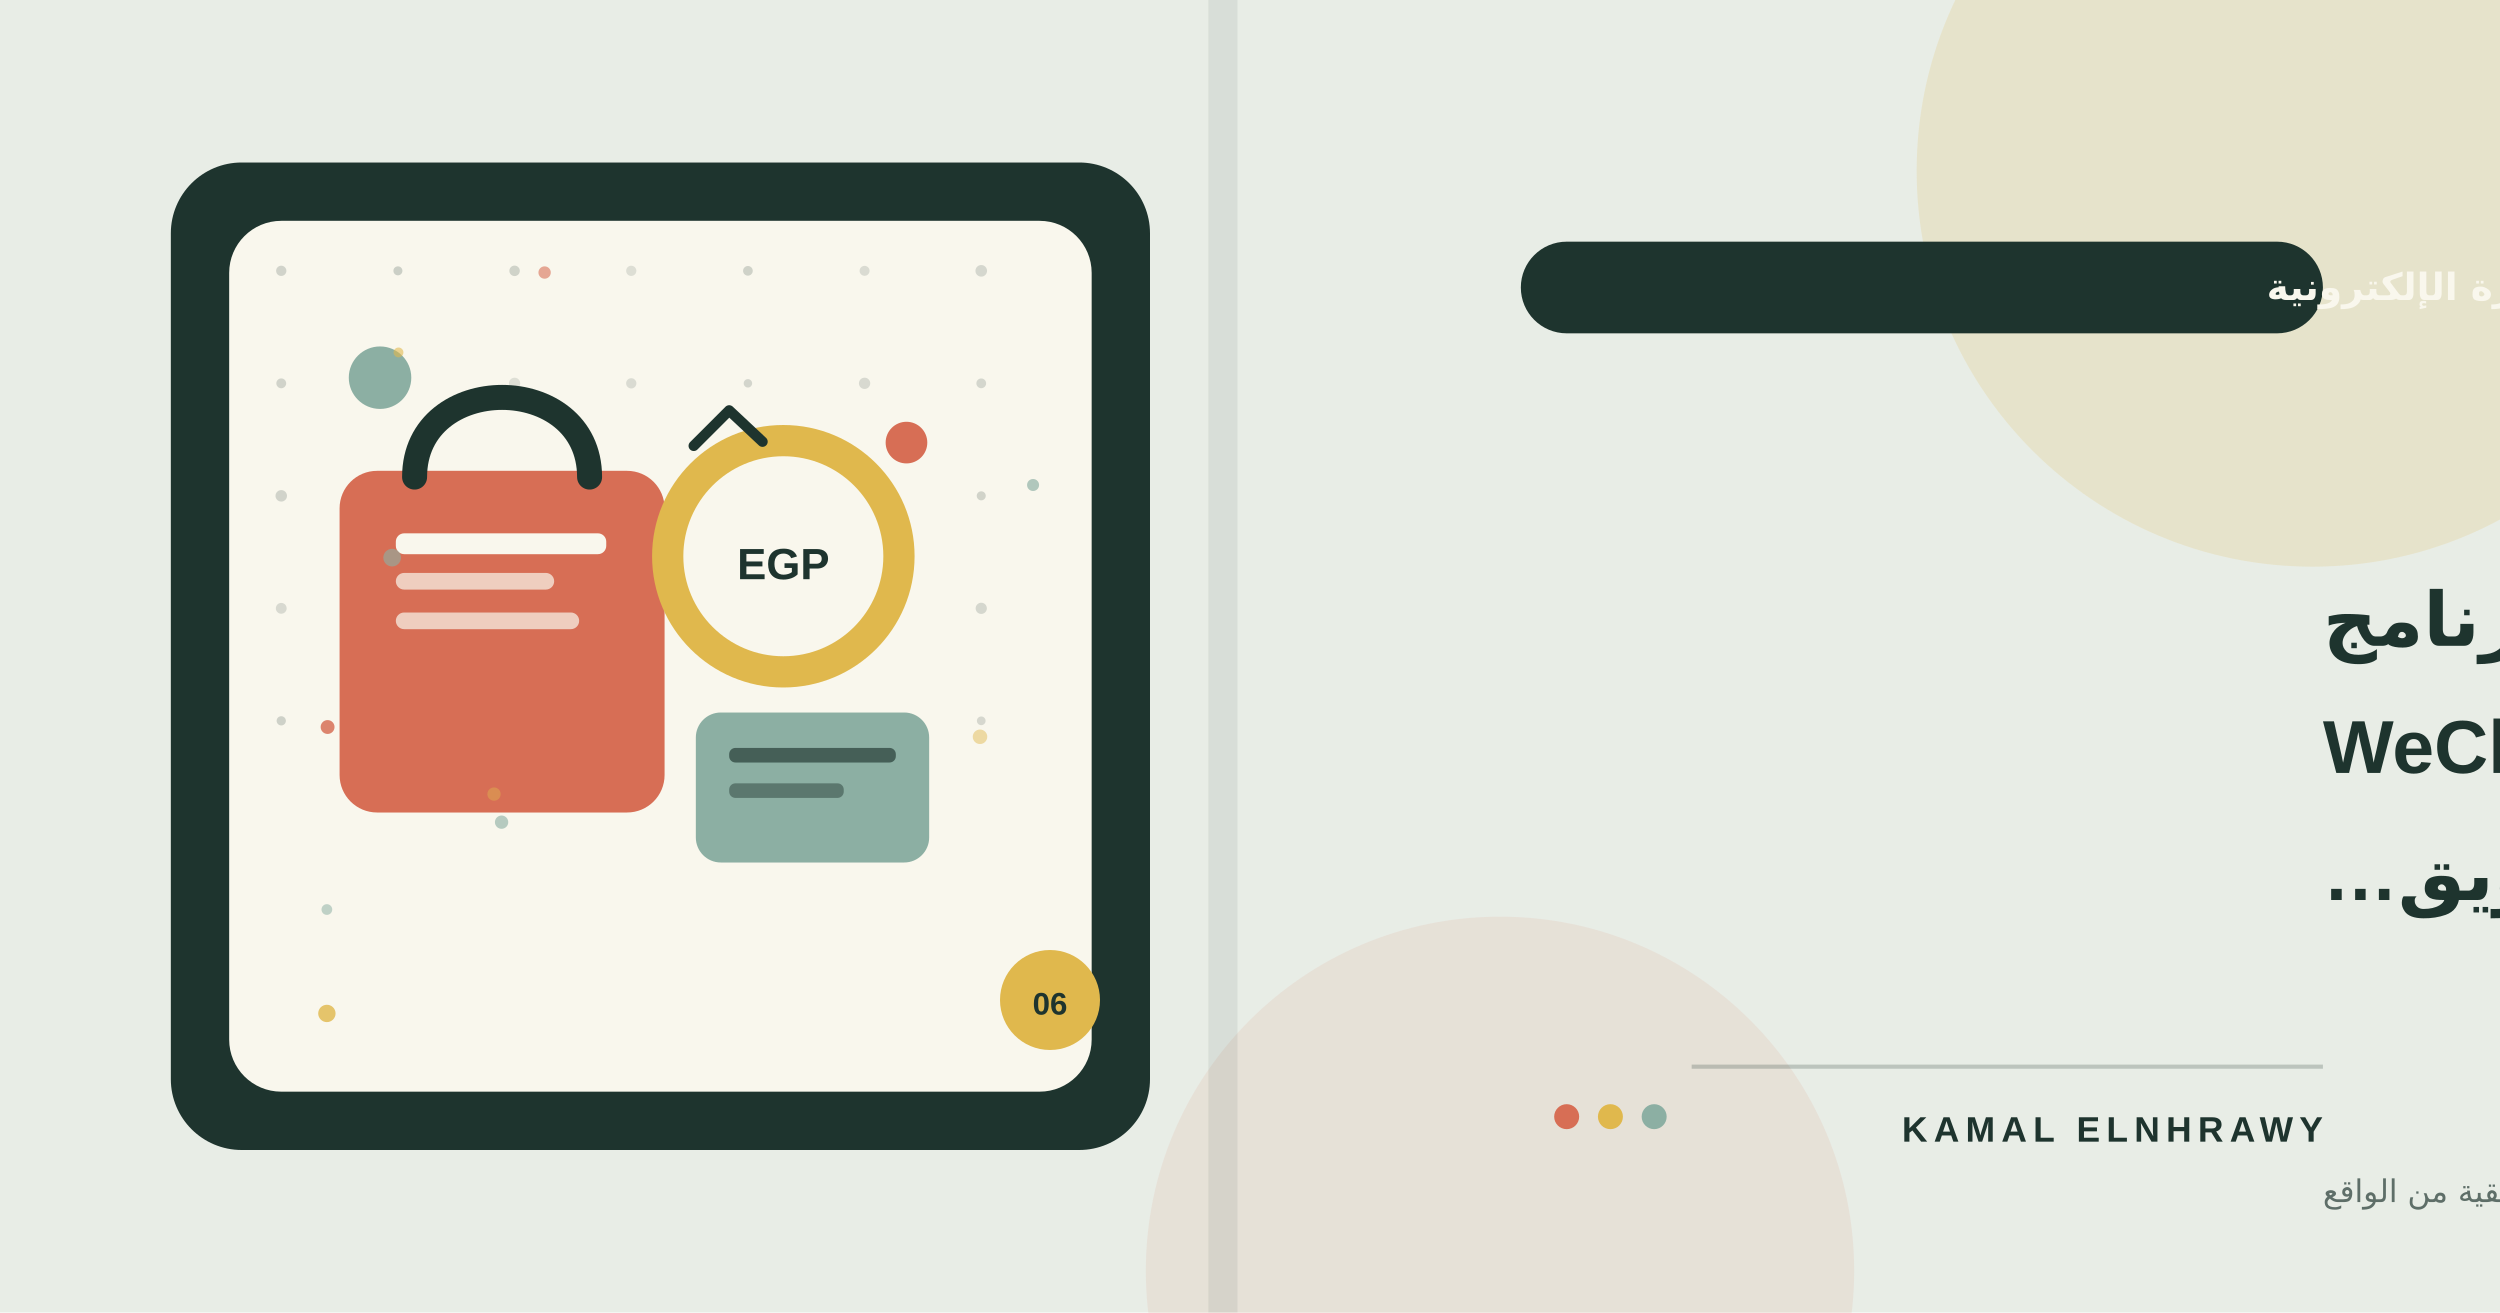
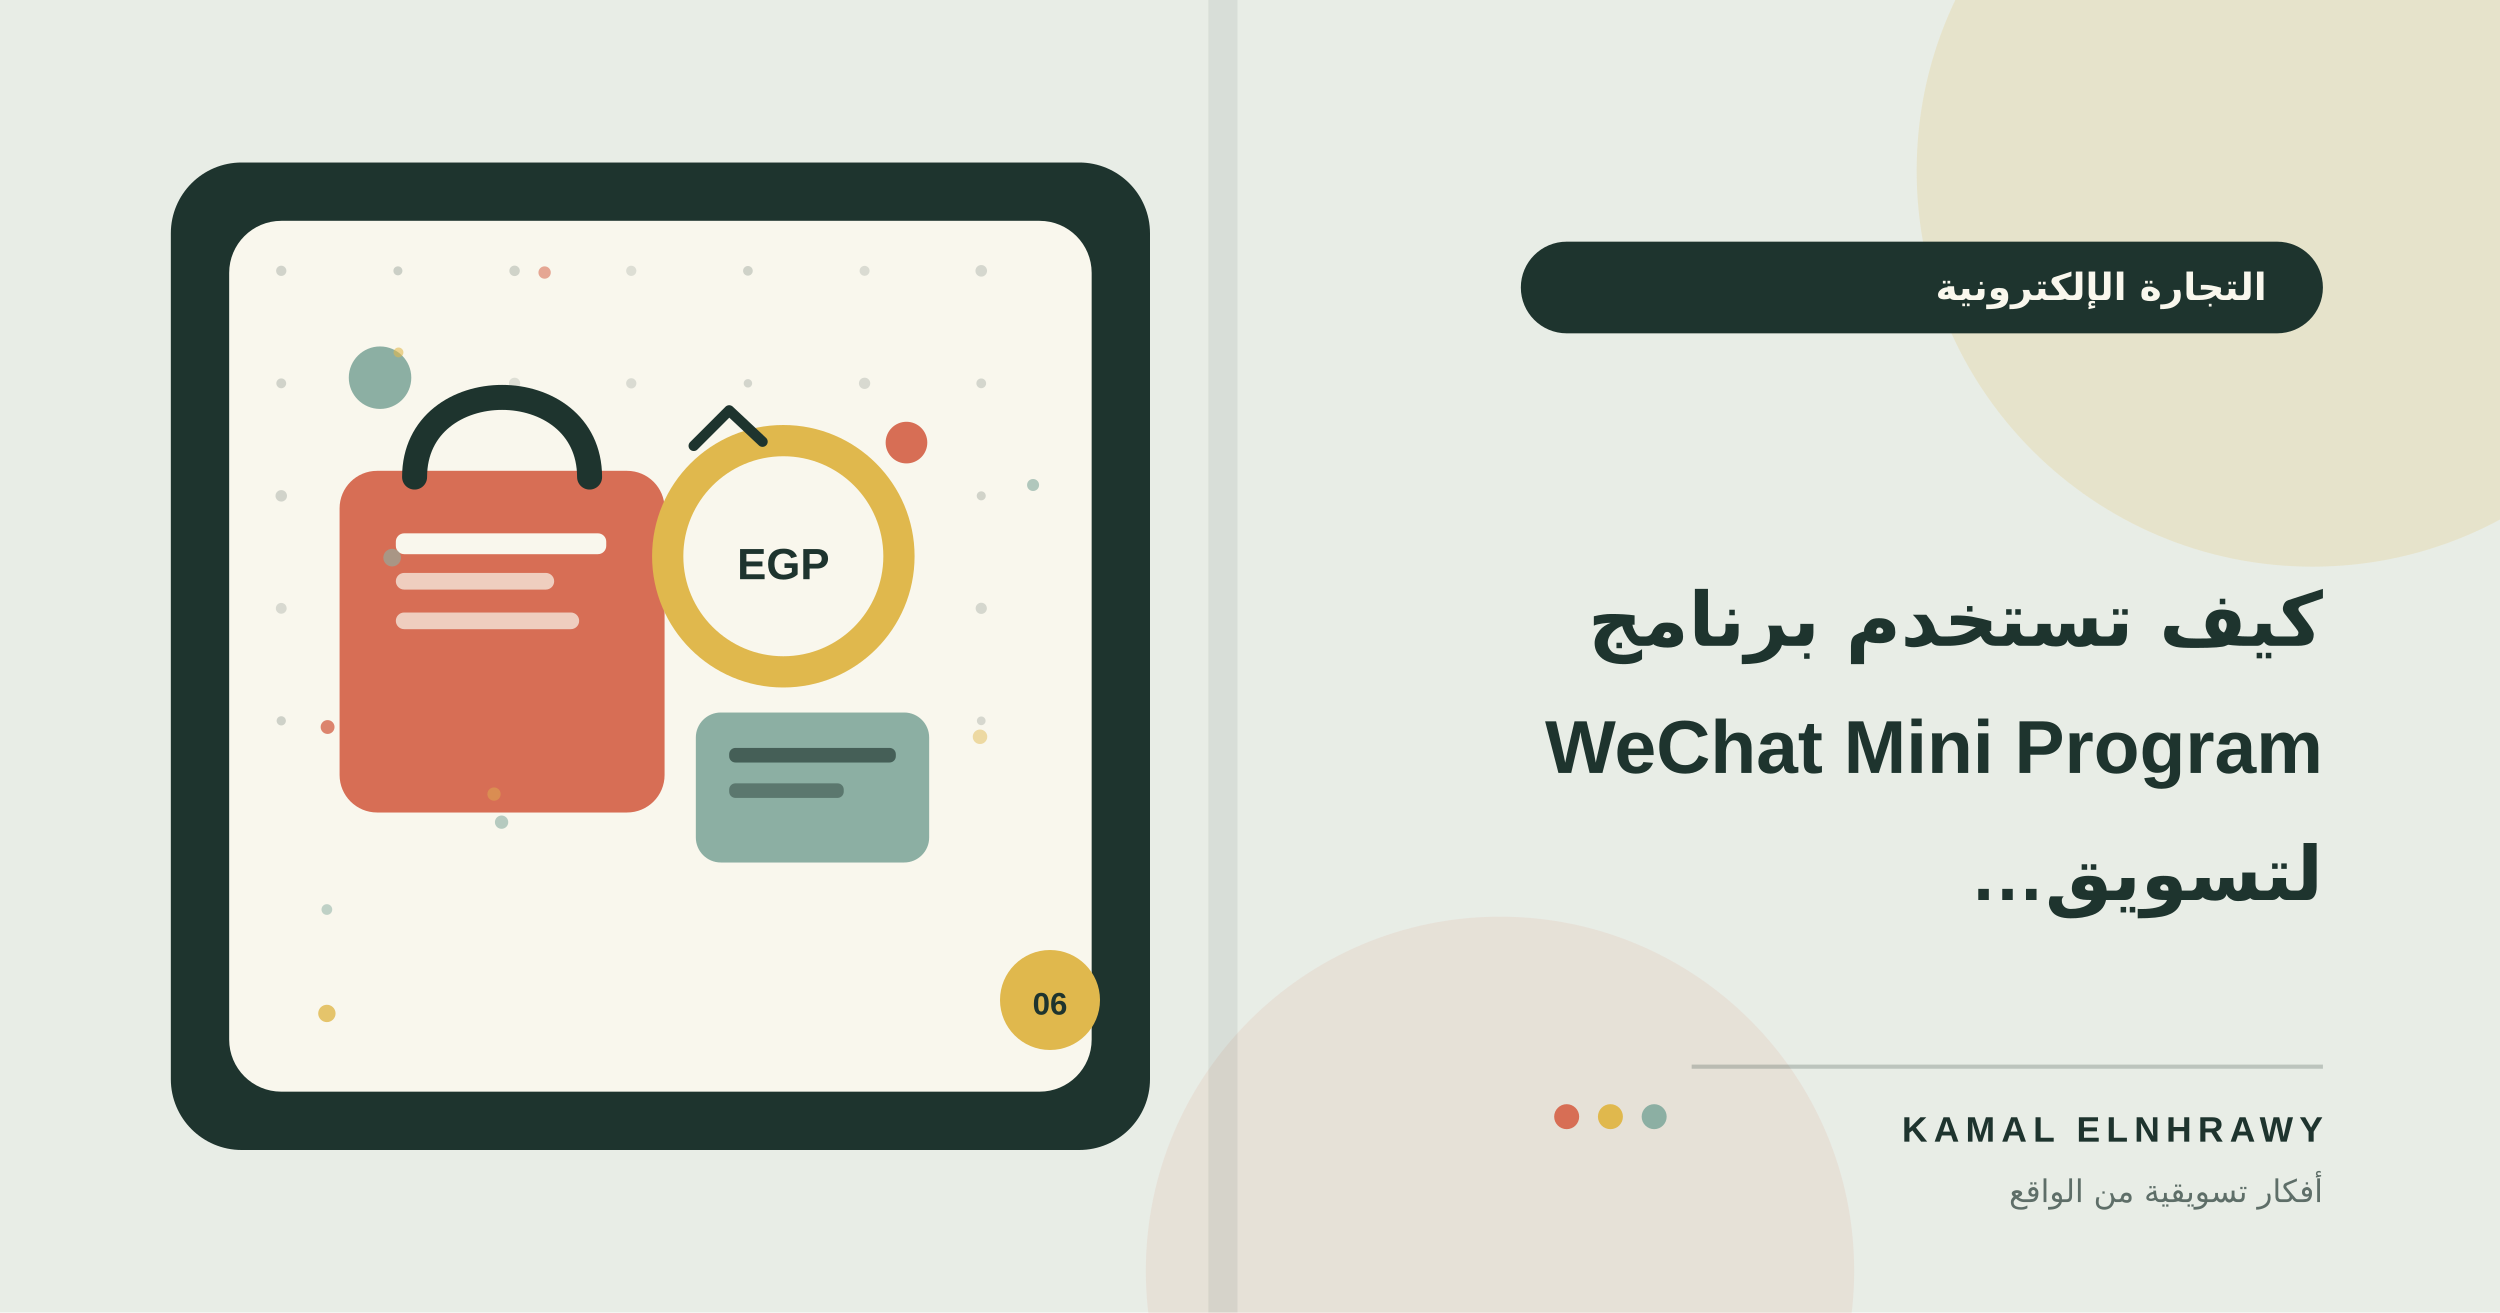
<svg xmlns="http://www.w3.org/2000/svg" width="1200" height="630" viewBox="0 0 1200 630" role="img" aria-labelledby="title desc">
  <rect width="1200" height="630" fill="#E8EDE6" />
  <circle cx="1110" cy="82" r="190" fill="#E0B84D" opacity="0.18" />
  <circle cx="720" cy="610" r="170" fill="#D76E55" opacity="0.10" />
  <path d="M580 0 H594 V630 H580 Z" fill="#1E342E" opacity="0.08" />
  <g>
    <rect x="82" y="78" width="470" height="474" rx="34" fill="#1E342E" />
    <rect x="110" y="106" width="414" height="418" rx="25" fill="#F9F7ED" />
    <circle cx="135" cy="130" r="2.469" fill="#1E342E" opacity="0.183" />
    <circle cx="135" cy="184" r="2.365" fill="#1E342E" opacity="0.183" />
    <circle cx="135" cy="238" r="2.765" fill="#1E342E" opacity="0.182" />
    <circle cx="135" cy="292" r="2.599" fill="#1E342E" opacity="0.154" />
    <circle cx="135" cy="346" r="2.217" fill="#1E342E" opacity="0.197" />
    <circle cx="191" cy="130" r="2.163" fill="#1E342E" opacity="0.21" />
    <circle cx="191" cy="184" r="2.335" fill="#1E342E" opacity="0.163" />
    <circle cx="191" cy="238" r="1.716" fill="#1E342E" opacity="0.219" />
    <circle cx="191" cy="292" r="2.74" fill="#1E342E" opacity="0.189" />
    <circle cx="191" cy="346" r="1.691" fill="#1E342E" opacity="0.139" />
    <circle cx="247" cy="130" r="2.509" fill="#1E342E" opacity="0.19" />
    <circle cx="247" cy="184" r="2.704" fill="#1E342E" opacity="0.127" />
    <circle cx="247" cy="238" r="2.43" fill="#1E342E" opacity="0.174" />
    <circle cx="247" cy="292" r="1.828" fill="#1E342E" opacity="0.212" />
    <circle cx="247" cy="346" r="2.348" fill="#1E342E" opacity="0.142" />
    <circle cx="303" cy="130" r="2.453" fill="#1E342E" opacity="0.131" />
    <circle cx="303" cy="184" r="2.468" fill="#1E342E" opacity="0.144" />
    <circle cx="303" cy="238" r="1.751" fill="#1E342E" opacity="0.164" />
    <circle cx="303" cy="292" r="2.188" fill="#1E342E" opacity="0.189" />
    <circle cx="303" cy="346" r="1.663" fill="#1E342E" opacity="0.194" />
    <circle cx="359" cy="130" r="2.32" fill="#1E342E" opacity="0.194" />
    <circle cx="359" cy="184" r="2.029" fill="#1E342E" opacity="0.173" />
    <circle cx="359" cy="238" r="2.482" fill="#1E342E" opacity="0.137" />
    <circle cx="359" cy="292" r="1.977" fill="#1E342E" opacity="0.187" />
    <circle cx="359" cy="346" r="2.516" fill="#1E342E" opacity="0.132" />
    <circle cx="415" cy="130" r="2.394" fill="#1E342E" opacity="0.143" />
    <circle cx="415" cy="184" r="2.713" fill="#1E342E" opacity="0.153" />
    <circle cx="415" cy="238" r="2.592" fill="#1E342E" opacity="0.214" />
    <circle cx="415" cy="292" r="2.703" fill="#1E342E" opacity="0.168" />
    <circle cx="415" cy="346" r="2.591" fill="#1E342E" opacity="0.126" />
    <circle cx="471" cy="130" r="2.785" fill="#1E342E" opacity="0.167" />
    <circle cx="471" cy="184" r="2.341" fill="#1E342E" opacity="0.17" />
    <circle cx="471" cy="238" r="2.17" fill="#1E342E" opacity="0.185" />
    <circle cx="471" cy="292" r="2.693" fill="#1E342E" opacity="0.166" />
    <circle cx="471" cy="346" r="2.089" fill="#1E342E" opacity="0.162" />
    <rect x="163" y="226" width="156" height="164" rx="18" fill="#D76E55" />
    <path d="M199 229 C199 178 283 178 283 229" fill="none" stroke="#1E342E" stroke-width="12" stroke-linecap="round" />
    <rect x="190" y="256" width="101" height="10" rx="4" fill="#F9F7ED" />
    <rect x="190" y="275" width="76" height="8" rx="4" fill="#F9F7ED" opacity="0.7" />
    <rect x="190" y="294" width="88" height="8" rx="4" fill="#F9F7ED" opacity="0.7" />
    <circle cx="376" cy="267" r="63" fill="#E0B84D" />
    <circle cx="376" cy="267" r="48" fill="#F9F7ED" />
    <text x="376" y="278" font-family="Arial, sans-serif" font-size="21" font-weight="700" fill="#1E342E" text-anchor="middle">EGP</text>
    <rect x="334" y="342" width="112" height="72" rx="12" fill="#8CAFA3" />
    <rect x="350" y="359" width="80" height="7" rx="3" fill="#1E342E" opacity="0.65" />
    <rect x="350" y="376" width="55" height="7" rx="3" fill="#1E342E" opacity="0.45" />
    <circle cx="182.417" cy="181.292" r="15" fill="#8CAFA3" />
    <circle cx="435.105" cy="212.448" r="10" fill="#D76E55" />
    <path d="M333 214 L350 197 L366 212" fill="none" stroke="#1E342E" stroke-width="5" stroke-linecap="round" stroke-linejoin="round" />
    <circle cx="157.246" cy="348.97" r="3.331" fill="#D76E55" opacity="0.841" />
    <circle cx="261.414" cy="130.816" r="2.966" fill="#D76E55" opacity="0.596" />
    <circle cx="470.402" cy="353.653" r="3.484" fill="#E0B84D" opacity="0.473" />
    <circle cx="156.896" cy="436.575" r="2.579" fill="#8CAFA3" opacity="0.531" />
    <circle cx="495.872" cy="232.802" r="2.887" fill="#8CAFA3" opacity="0.667" />
    <circle cx="191.276" cy="169.17" r="2.367" fill="#E0B84D" opacity="0.588" />
    <circle cx="237.129" cy="381.157" r="3.188" fill="#E0B84D" opacity="0.412" />
    <circle cx="156.906" cy="486.452" r="4.166" fill="#E0B84D" opacity="0.814" />
    <circle cx="240.759" cy="394.642" r="3.198" fill="#8CAFA3" opacity="0.619" />
    <circle cx="188.225" cy="267.666" r="4.234" fill="#8CAFA3" opacity="0.617" />
    <circle cx="504" cy="480" r="24" fill="#E0B84D" />
    <text x="504" y="487" font-family="Arial, sans-serif" font-size="15" font-weight="700" fill="#1E342E" text-anchor="middle">06</text>
  </g>
  <rect x="730" y="116" width="385" height="44" rx="22" fill="#1E342E" />
-   <text x="1088" y="144" text-anchor="end" direction="rtl" unicode-bidi="plaintext" font-family="Arial, sans-serif" font-size="18" font-weight="700" fill="#F9F7ED">التجارة الإلكترونية</text>
-   <text x="1115" y="310" text-anchor="end" direction="rtl" unicode-bidi="plaintext" font-family="Arial, sans-serif" font-size="36" font-weight="700" fill="#1E342E">كيف تستخدم برنامج</text>
-   <text x="1115" y="371" text-anchor="end" direction="rtl" unicode-bidi="plaintext" font-family="Arial, sans-serif" font-size="36" font-weight="700" fill="#1E342E">WeChat Mini Program</text>
-   <text x="1115" y="432" text-anchor="end" direction="rtl" unicode-bidi="plaintext" font-family="Arial, sans-serif" font-size="36" font-weight="700" fill="#1E342E">لتسويق…</text>
+   <text x="1088" y="144" text-anchor="start" direction="rtl" unicode-bidi="plaintext" font-family="Arial, sans-serif" font-size="18" font-weight="700" fill="#F9F7ED">التجارة الإلكترونية</text>
+   <text x="1115" y="310" text-anchor="start" direction="rtl" unicode-bidi="plaintext" font-family="Arial, sans-serif" font-size="36" font-weight="700" fill="#1E342E">كيف تستخدم برنامج</text>
+   <text x="1115" y="371" text-anchor="end" font-family="Arial, sans-serif" font-size="36" font-weight="700" fill="#1E342E">WeChat Mini Program</text>
+   <text x="1115" y="432" text-anchor="start" direction="rtl" unicode-bidi="plaintext" font-family="Arial, sans-serif" font-size="36" font-weight="700" fill="#1E342E">لتسويق…</text>
  <line x1="812" y1="512" x2="1115" y2="512" stroke="#1E342E" stroke-width="2" opacity="0.22" />
  <text x="1115" y="548" text-anchor="end" font-family="Arial, sans-serif" font-size="17" font-weight="700" letter-spacing="3" fill="#1E342E">KAMAL ELNHRAWY</text>
-   <text x="1115" y="577" text-anchor="end" direction="rtl" unicode-bidi="plaintext" font-family="Arial, sans-serif" font-size="15" fill="#1E342E" opacity="0.68">أفكار تسويقية من الواقع</text>
+   <text x="1115" y="577" text-anchor="start" direction="rtl" unicode-bidi="plaintext" font-family="Arial, sans-serif" font-size="15" fill="#1E342E" opacity="0.68">أفكار تسويقية من الواقع</text>
  <circle cx="752" cy="536" r="6" fill="#D76E55" />
  <circle cx="773" cy="536" r="6" fill="#E0B84D" />
  <circle cx="794" cy="536" r="6" fill="#8CAFA3" />
</svg>
